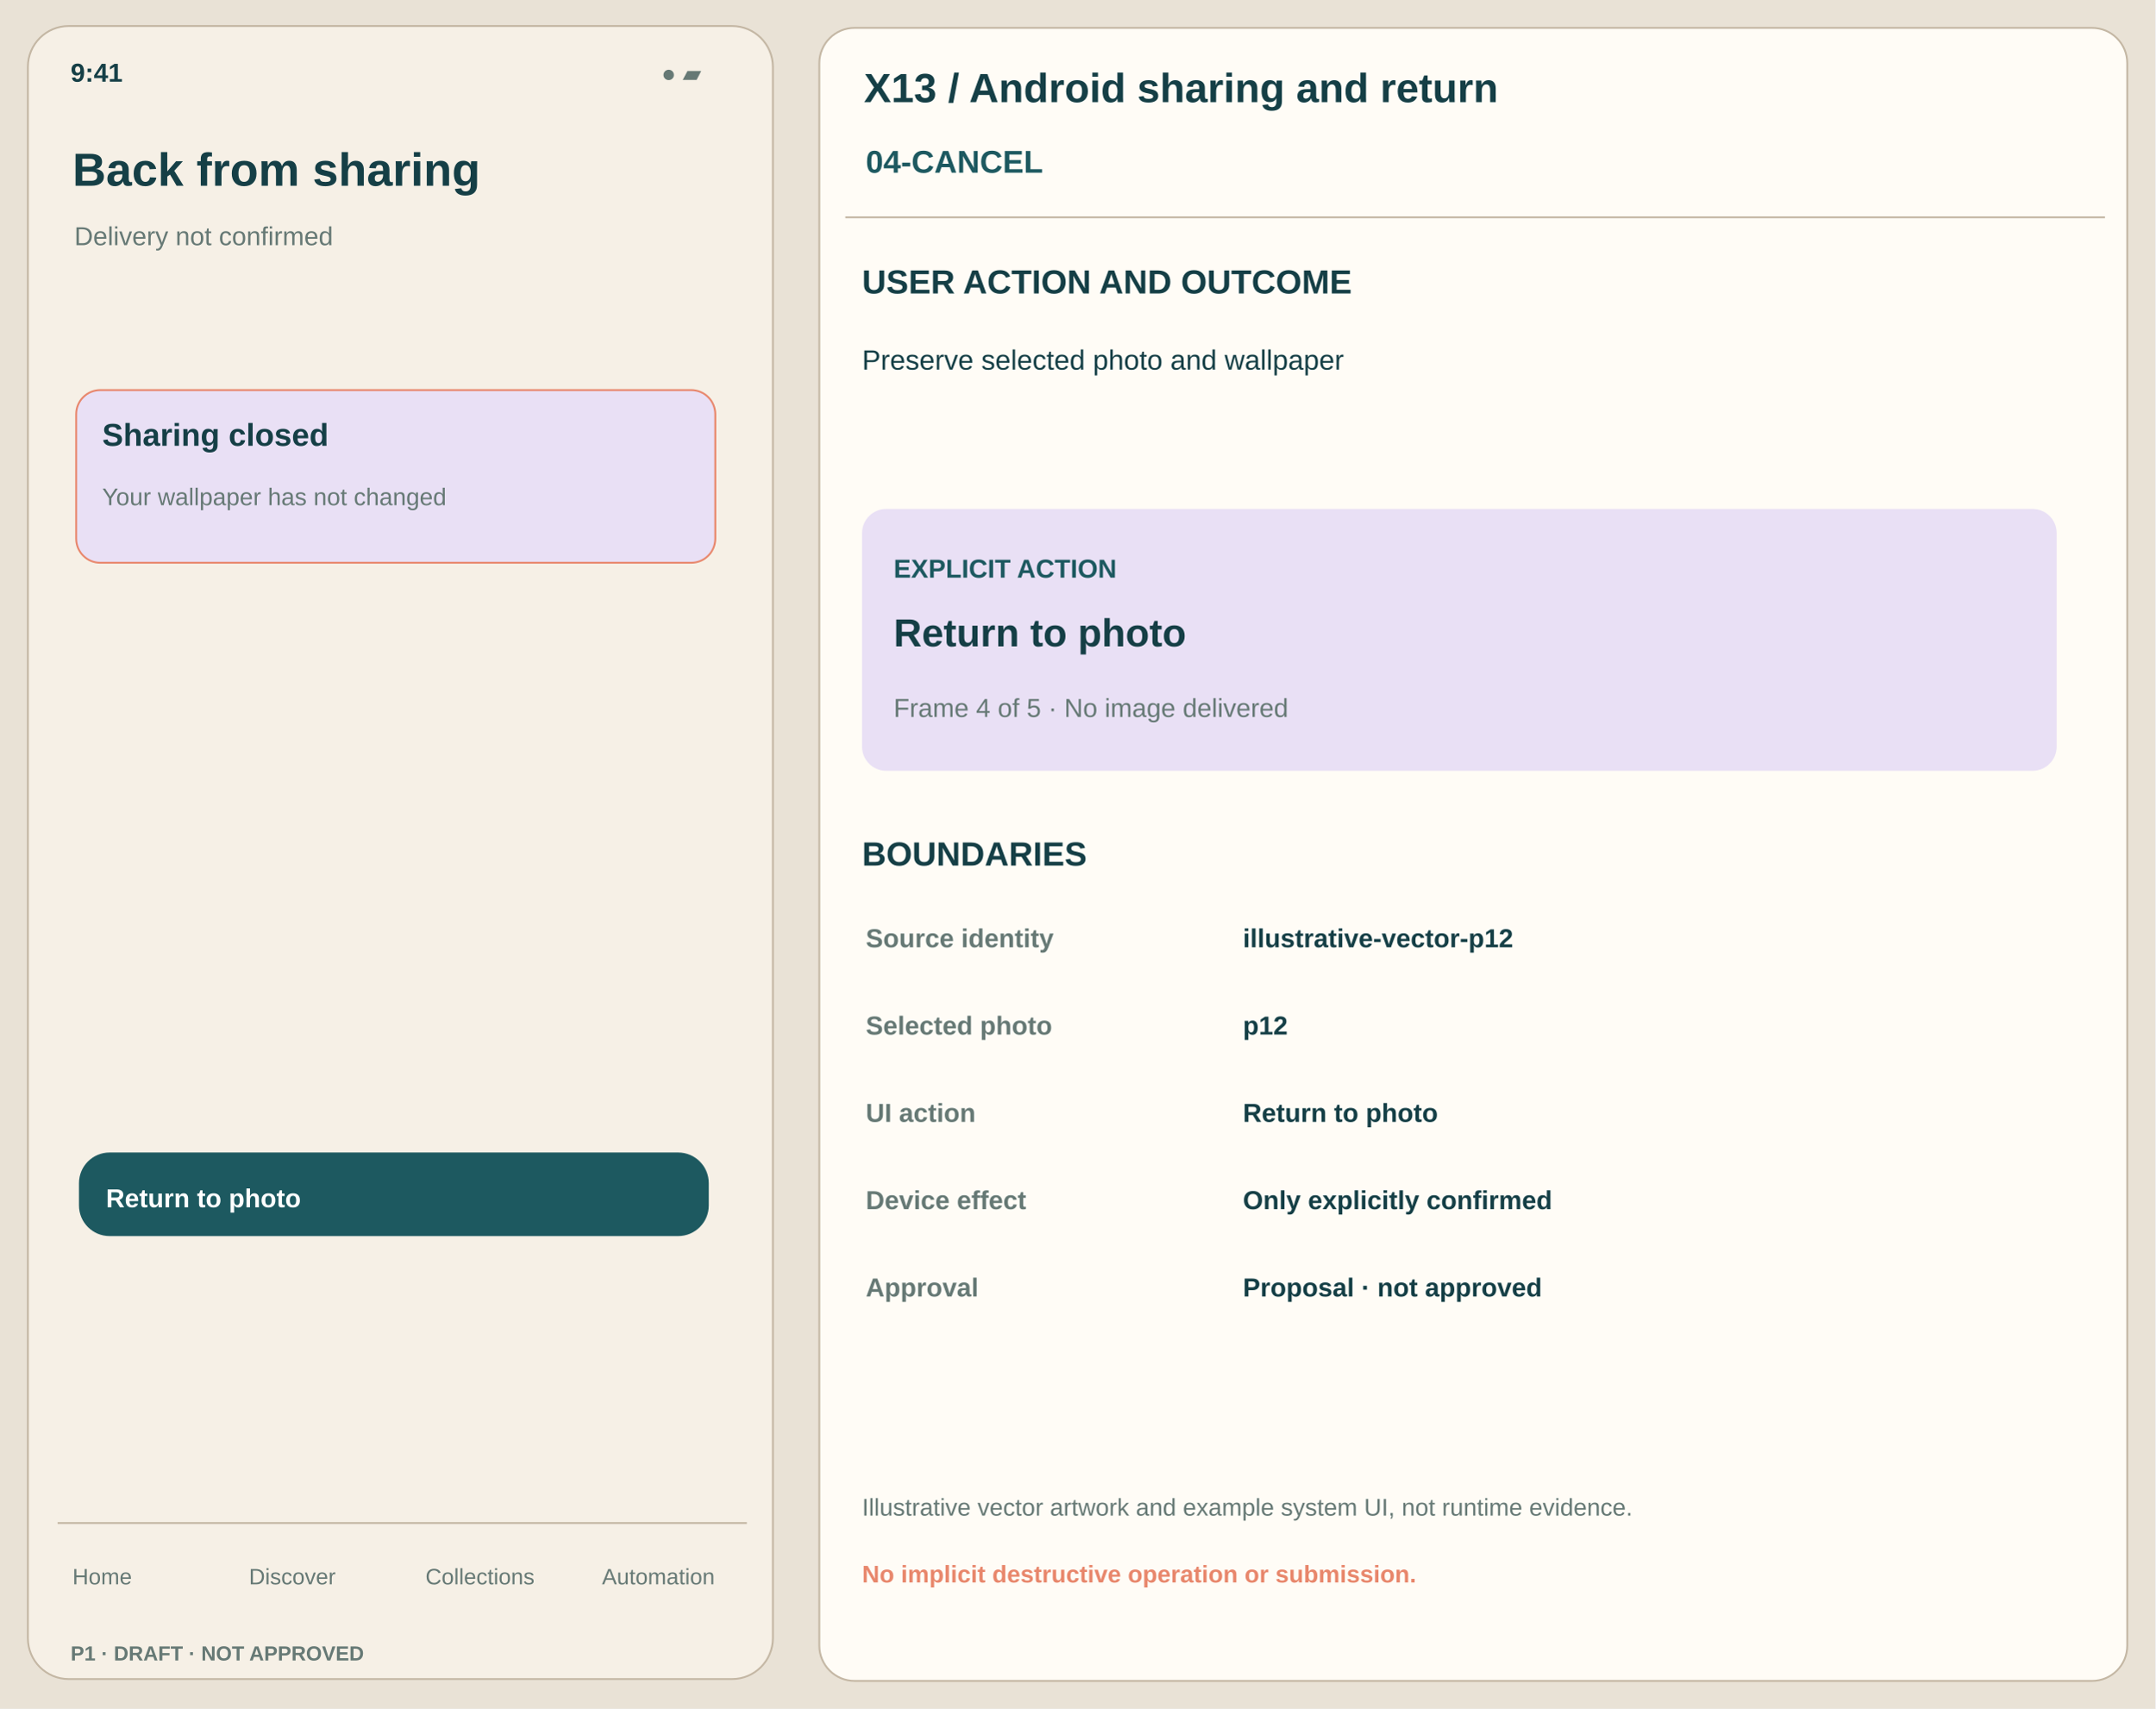
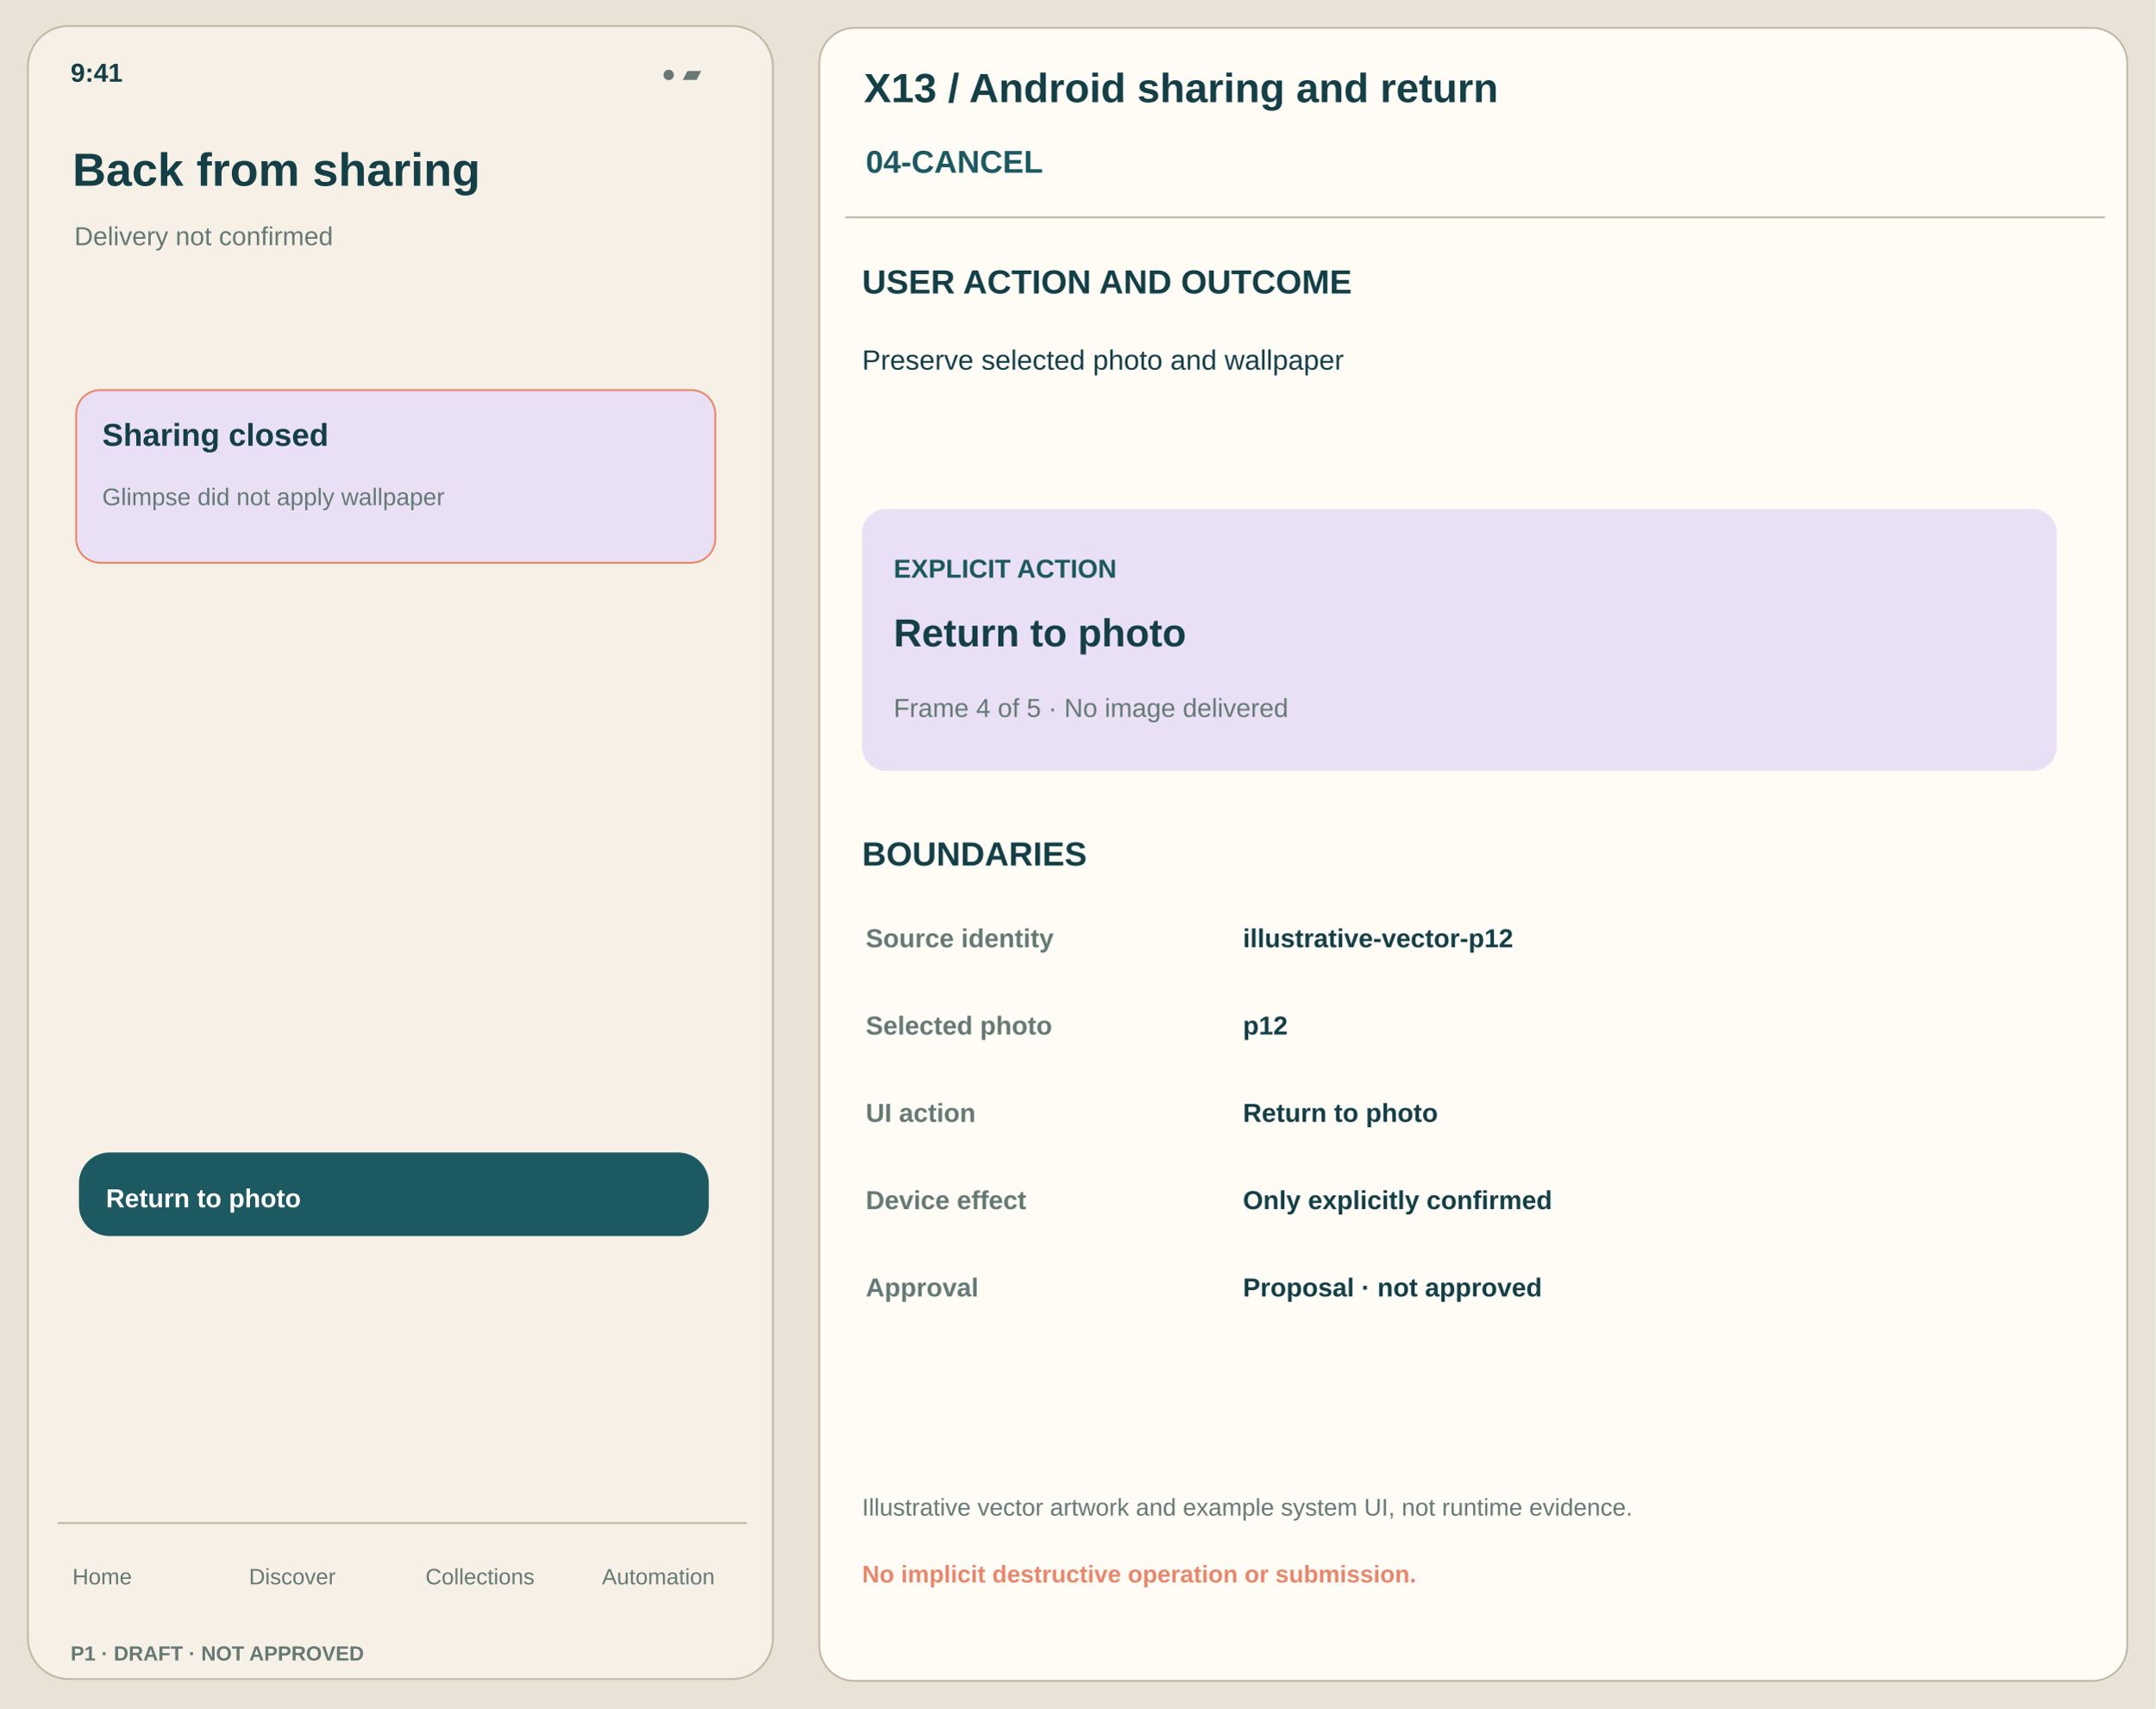
<svg xmlns="http://www.w3.org/2000/svg" width="1160" height="920" viewBox="0 0 1160 920">
  <rect x="0" y="0" width="1160" height="920" rx="0" fill="#E9E2D6" stroke="none" />
  <rect x="15" y="14" width="401" height="890" rx="22" fill="#F6F0E6" stroke="#C4B7A4" />
  <text x="38" y="44" font-family="Arial,Helvetica,sans-serif" font-size="14" font-weight="650" fill="#153F46">9:41</text>
  <text x="356" y="44" font-family="Arial,Helvetica,sans-serif" font-size="13" font-weight="450" fill="#667975">● ▰</text>
  <text x="39" y="100" font-family="Arial,Helvetica,sans-serif" font-size="25" font-weight="750" fill="#153F46">Back from sharing</text>
  <text x="40" y="132" font-family="Arial,Helvetica,sans-serif" font-size="14" font-weight="500" fill="#667975">Delivery not confirmed</text>
  <rect x="41" y="210" width="344" height="93" rx="13" fill="#E9E0F5" stroke="#E8876C" />
  <text x="55" y="240" font-family="Arial,Helvetica,sans-serif" font-size="17" font-weight="650" fill="#153F46">Sharing closed</text>
-   <text x="55" y="272" font-family="Arial,Helvetica,sans-serif" font-size="13" font-weight="440" fill="#667975">Your wallpaper has not changed</text>
+   <text x="55" y="272" font-family="Arial,Helvetica,sans-serif" font-size="13" font-weight="440" fill="#667975">Glimpse did not apply wallpaper</text>
  <rect x="43" y="621" width="338" height="44" rx="16" fill="#1D5960" stroke="#1D5960" />
  <text x="57" y="650" font-family="Arial,Helvetica,sans-serif" font-size="14" font-weight="700" fill="white">Return to photo</text>
  <path d="M31 820 H402" stroke="#C4B7A4" />
  <text x="39" y="853" font-family="Arial,Helvetica,sans-serif" font-size="12" font-weight="500" fill="#667975">Home</text>
  <text x="134" y="853" font-family="Arial,Helvetica,sans-serif" font-size="12" font-weight="500" fill="#667975">Discover</text>
  <text x="229" y="853" font-family="Arial,Helvetica,sans-serif" font-size="12" font-weight="500" fill="#667975">Collections</text>
  <text x="324" y="853" font-family="Arial,Helvetica,sans-serif" font-size="12" font-weight="500" fill="#667975">Automation</text>
  <text x="38" y="894" font-family="Arial,Helvetica,sans-serif" font-size="11" font-weight="700" fill="#667975">P1 · DRAFT · NOT APPROVED</text>
  <rect x="441" y="15" width="704" height="890" rx="19" fill="#FFFCF6" stroke="#C4B7A4" />
  <text x="465" y="55" font-family="Arial,Helvetica,sans-serif" font-size="22" font-weight="750" fill="#153F46">X13 / Android sharing and return</text>
  <text x="466" y="93" font-family="Arial,Helvetica,sans-serif" font-size="17" font-weight="700" fill="#1D5960">04-CANCEL</text>
  <path d="M455 117 H1133" stroke="#C4B7A4" />
  <text x="464" y="158" font-family="Arial,Helvetica,sans-serif" font-size="18" font-weight="700" fill="#153F46">USER ACTION AND OUTCOME</text>
  <text x="464" y="199" font-family="Arial,Helvetica,sans-serif" font-size="15" font-weight="450" fill="#153F46">Preserve selected photo and wallpaper</text>
  <rect x="464" y="274" width="643" height="141" rx="13" fill="#E9E0F5" stroke="none" />
  <text x="481" y="311" font-family="Arial,Helvetica,sans-serif" font-size="14" font-weight="750" fill="#1D5960">EXPLICIT ACTION</text>
  <text x="481" y="348" font-family="Arial,Helvetica,sans-serif" font-size="21" font-weight="700" fill="#153F46">Return to photo</text>
  <text x="481" y="386" font-family="Arial,Helvetica,sans-serif" font-size="14" font-weight="450" fill="#667975">Frame 4 of 5 · No image delivered</text>
  <text x="464" y="466" font-family="Arial,Helvetica,sans-serif" font-size="18" font-weight="700" fill="#153F46">BOUNDARIES</text>
  <text x="466" y="510" font-family="Arial,Helvetica,sans-serif" font-size="14" font-weight="700" fill="#667975">Source identity</text>
  <text x="669" y="510" font-family="Arial,Helvetica,sans-serif" font-size="14" font-weight="550" fill="#153F46">illustrative-vector-p12</text>
  <text x="466" y="557" font-family="Arial,Helvetica,sans-serif" font-size="14" font-weight="700" fill="#667975">Selected photo</text>
  <text x="669" y="557" font-family="Arial,Helvetica,sans-serif" font-size="14" font-weight="550" fill="#153F46">p12</text>
  <text x="466" y="604" font-family="Arial,Helvetica,sans-serif" font-size="14" font-weight="700" fill="#667975">UI action</text>
  <text x="669" y="604" font-family="Arial,Helvetica,sans-serif" font-size="14" font-weight="550" fill="#153F46">Return to photo</text>
  <text x="466" y="651" font-family="Arial,Helvetica,sans-serif" font-size="14" font-weight="700" fill="#667975">Device effect</text>
  <text x="669" y="651" font-family="Arial,Helvetica,sans-serif" font-size="14" font-weight="550" fill="#153F46">Only explicitly confirmed</text>
  <text x="466" y="698" font-family="Arial,Helvetica,sans-serif" font-size="14" font-weight="700" fill="#667975">Approval</text>
  <text x="669" y="698" font-family="Arial,Helvetica,sans-serif" font-size="14" font-weight="550" fill="#153F46">Proposal · not approved</text>
  <text x="464" y="816" font-family="Arial,Helvetica,sans-serif" font-size="13" font-weight="450" fill="#667975">Illustrative vector artwork and example system UI, not runtime evidence.</text>
  <text x="464" y="852" font-family="Arial,Helvetica,sans-serif" font-size="13" font-weight="650" fill="#E8876C">No implicit destructive operation or submission.</text>
</svg>
